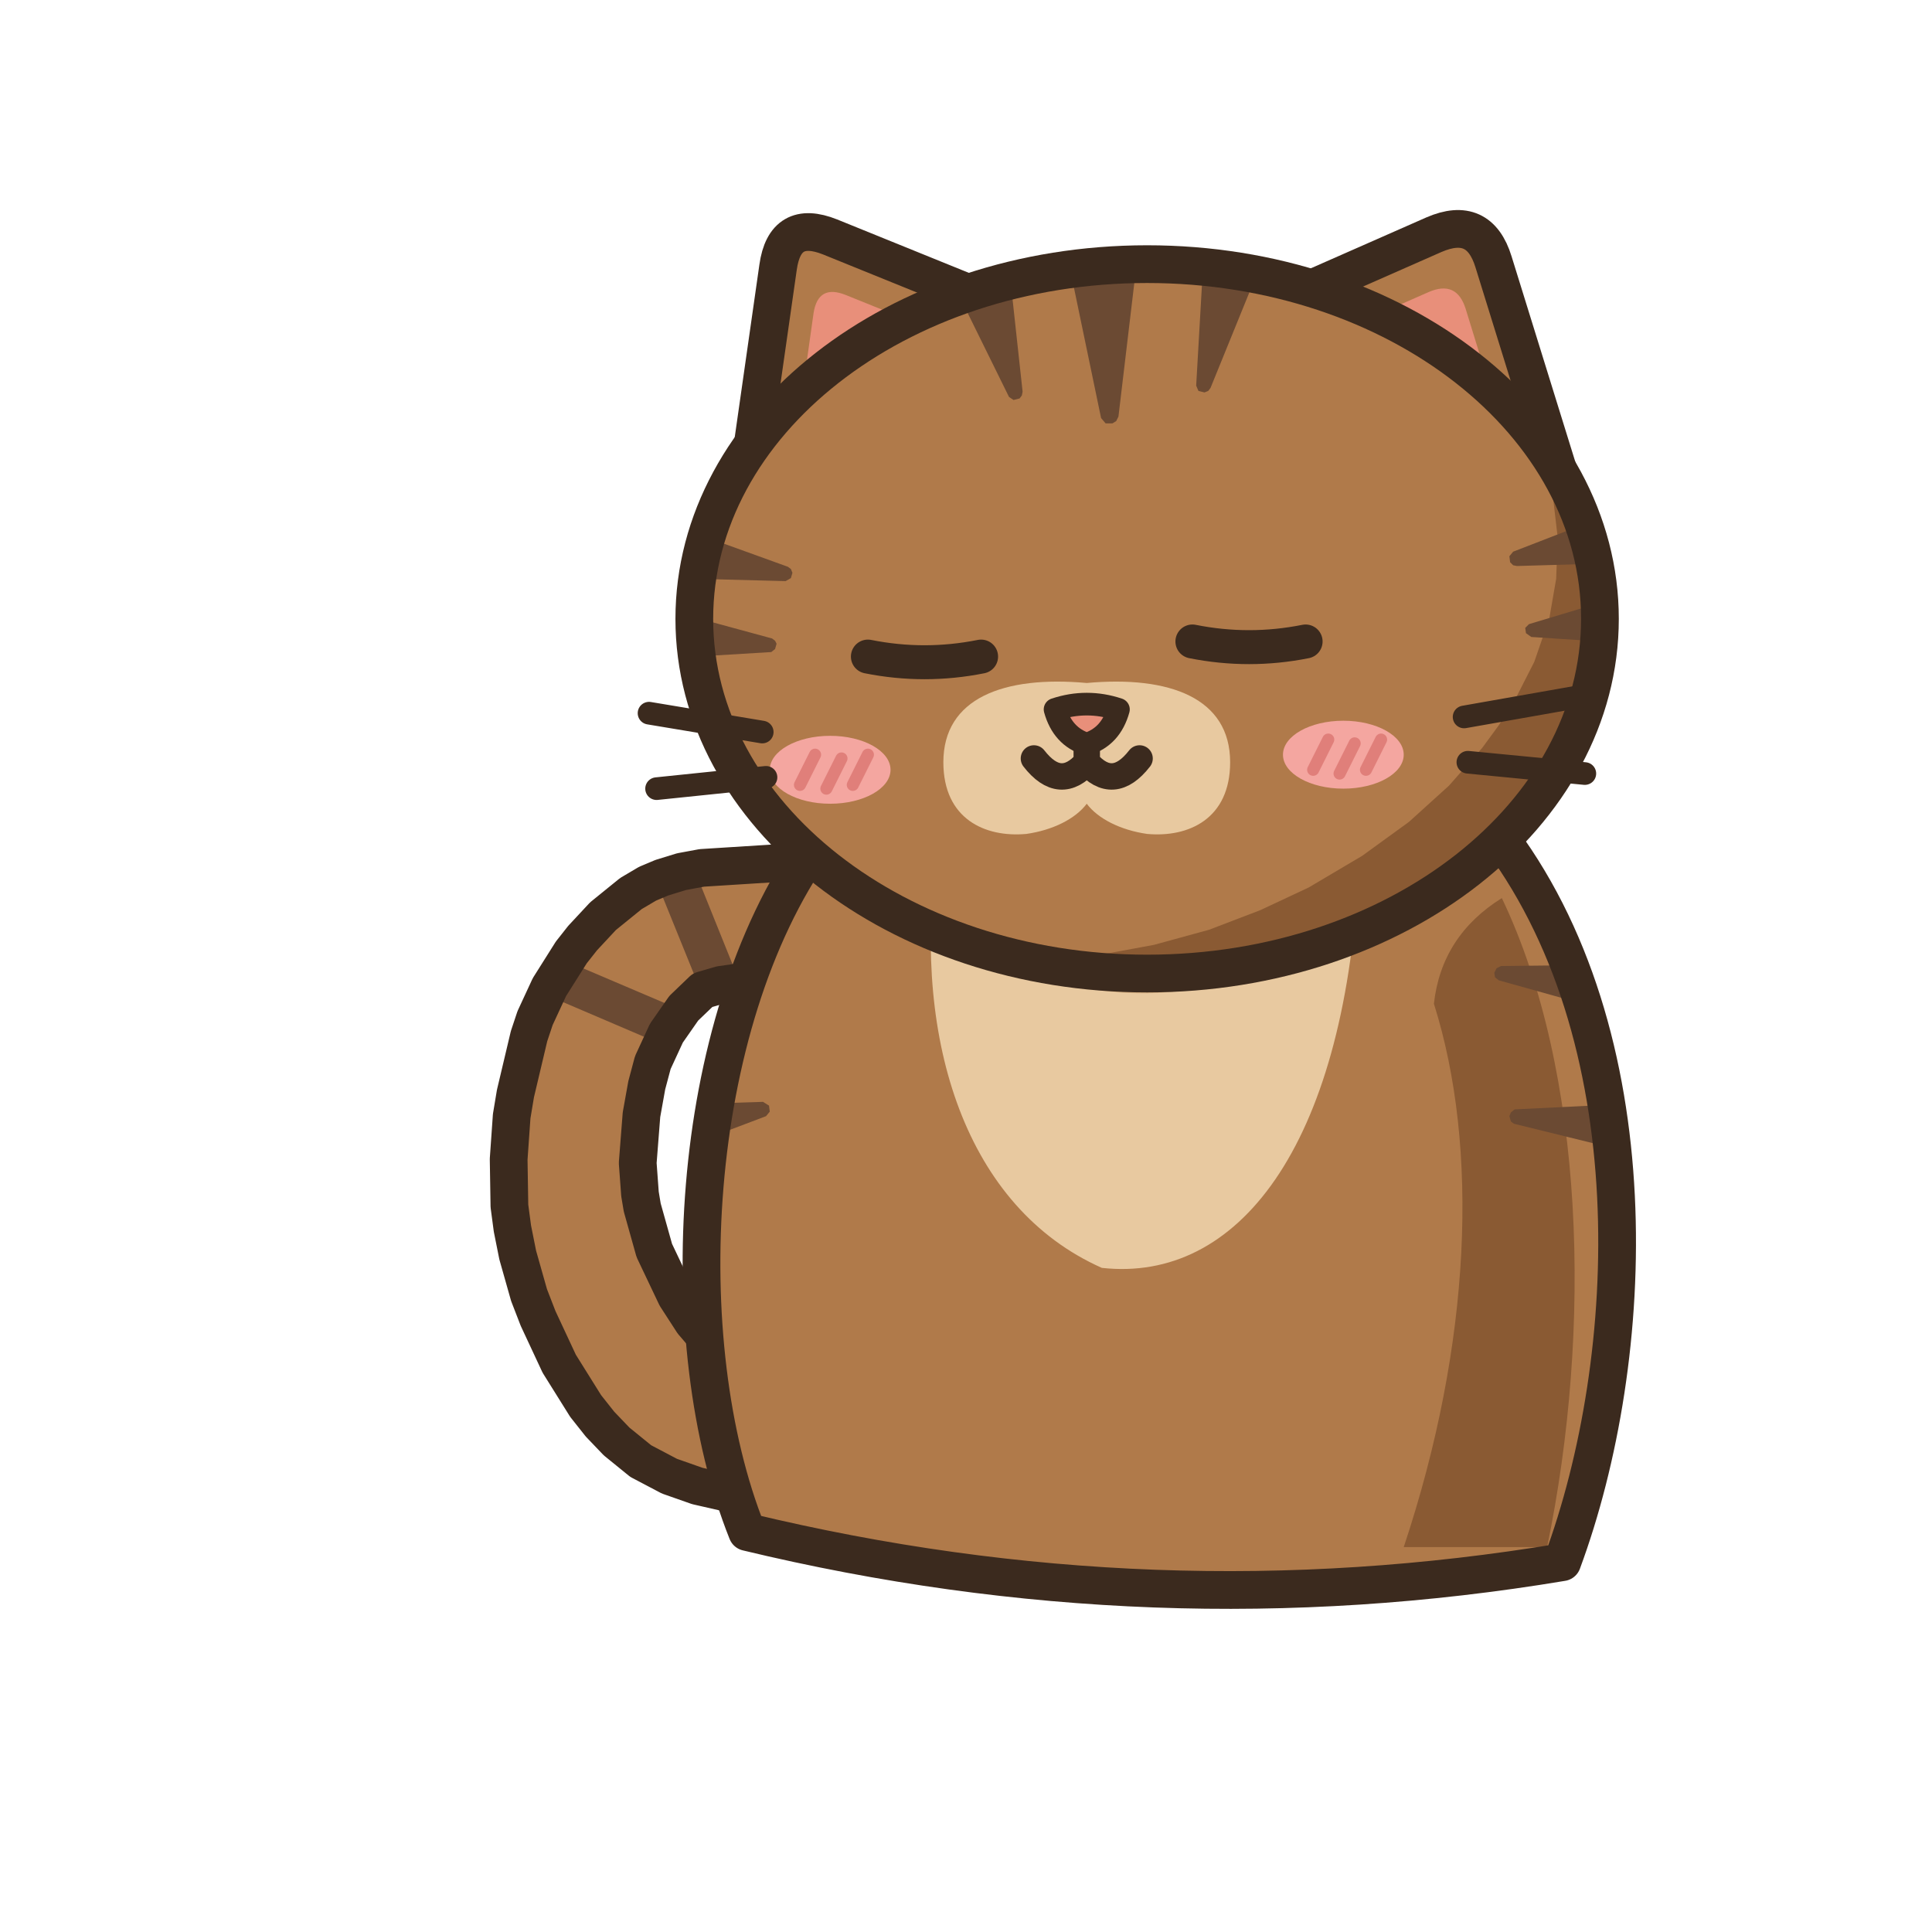
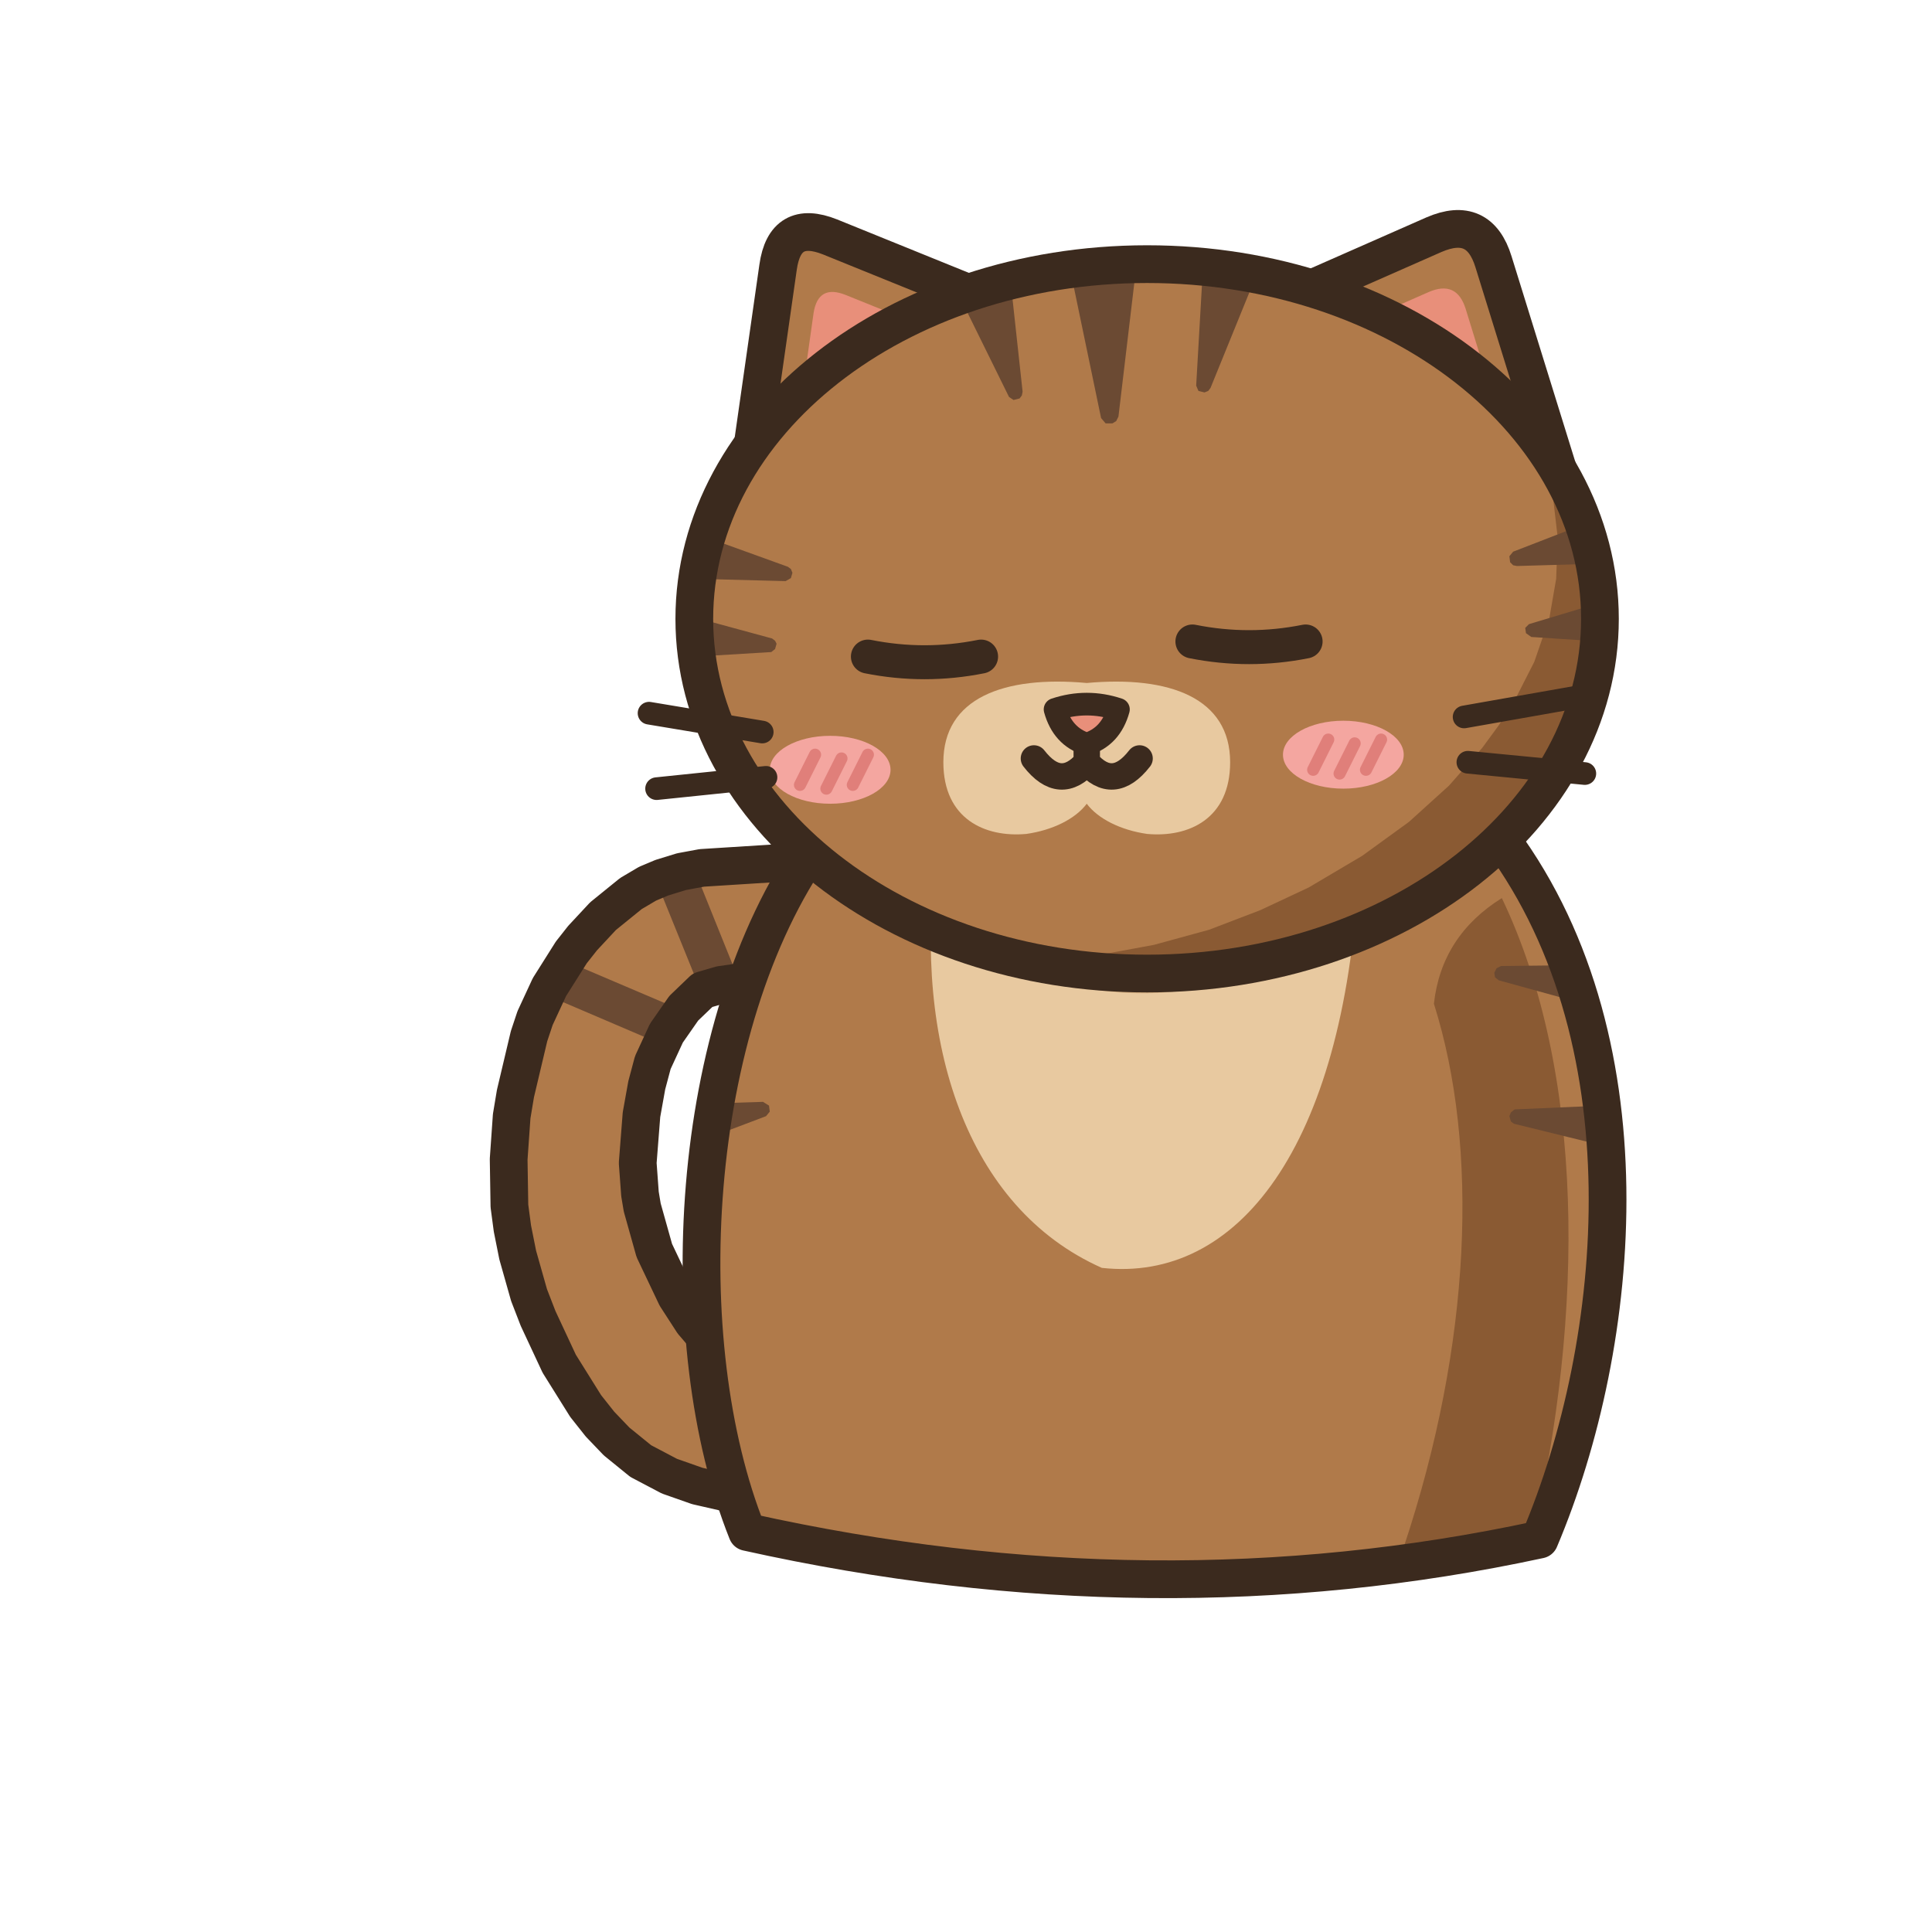
<svg xmlns="http://www.w3.org/2000/svg" viewBox="0 0 256 256">
  <path d="M72.8 130.8 L70.9 134.9 L70.1 137.3 L68.3 144.9 L67.8 147.9 L67.4 153.6 L67.5 159.8 L67.9 162.8 L68.6 166.3 L70.1 171.6 L71.3 174.7 L74.1 180.7 L77.6 186.3 L79.5 188.7 L81.7 191 L84.9 193.6 L88.7 195.6 L92.4 196.9 L95.9 197.7 L99.5 198.3 L116 199.5 L117.9 199.3 L119.1 199 L120.2 198.5 L121.8 197.5 L123.1 196.3 L124.5 194.2 L125.2 192.5 L125.5 190.6 L125.4 188.8 L125 186.9 L124.2 185.2 L122.7 183.3 L121.3 182.1 L120.2 181.5 L117.9 180.7 L115 180.4 L107.2 180.2 L101.7 179.9 L97.1 179.1 L94.8 178.2 L93 176.6 L91.8 175.2 L89.6 171.8 L86.7 165.7 L85.1 160 L84.8 158.2 L84.5 154.1 L85 147.7 L85.7 143.8 L86.5 140.8 L88.3 136.9 L90.6 133.6 L93.1 131.2 L95.5 130.5 L104 129.3 L105.8 128.6 L107.4 127.4 L108.3 126.2 L109 124.9 L109.6 122.5 L109.3 120 L108.8 118.6 L108 117.4 L107 116.3 L105.4 115.2 L104 114.7 L102.5 114.4 L93 115 L90.3 115.5 L87.7 116.3 L85.8 117.1 L83.6 118.4 L79.9 121.4 L77.2 124.3 L75.7 126.2Z" fill="#B07A4A" />
  <path d="M92 115.2 L88.7 115.9 L86.9 116.6 L92.9 131.4 L94.4 130.7 L98 130.1ZM74.9 127.3 L72.3 131.8 L87.5 138.3 L89 135.7 L90.4 133.9Z" fill="#6B4A33" />
  <path d="M72.8 130.8 L70.9 134.9 L70.1 137.3 L68.3 144.9 L67.8 147.9 L67.4 153.6 L67.5 159.8 L67.9 162.8 L68.6 166.3 L70.1 171.6 L71.3 174.7 L74.1 180.7 L77.6 186.3 L79.5 188.7 L81.7 191 L84.9 193.6 L88.7 195.6 L92.4 196.9 L95.9 197.7 L99.5 198.3 L116 199.5 L117.9 199.3 L119.1 199 L120.2 198.5 L121.8 197.5 L123.1 196.3 L124.5 194.2 L125.2 192.5 L125.5 190.6 L125.4 188.8 L125 186.9 L124.2 185.2 L122.7 183.3 L121.3 182.1 L120.2 181.5 L117.9 180.7 L115 180.4 L107.2 180.2 L101.7 179.9 L97.1 179.1 L94.8 178.2 L93 176.6 L91.8 175.2 L89.6 171.8 L86.7 165.7 L85.1 160 L84.8 158.2 L84.5 154.1 L85 147.7 L85.7 143.8 L86.5 140.8 L88.3 136.9 L90.6 133.6 L93.1 131.2 L95.5 130.5 L104 129.3 L105.8 128.6 L107.4 127.4 L108.3 126.2 L109 124.9 L109.6 122.5 L109.3 120 L108.8 118.6 L108 117.4 L107 116.3 L105.4 115.2 L104 114.7 L102.5 114.4 L93 115 L90.3 115.5 L87.7 116.3 L85.8 117.1 L83.6 118.4 L79.9 121.4 L77.2 124.3 L75.7 126.2Z" fill="none" stroke="#3B2A1E" stroke-width="5" stroke-linecap="round" stroke-linejoin="round" />
-   <path d="M113 105 L108 112 C91 136 89 178 99 203 Q153 216 207 207 C217 180 219 137 198 110 L192 102Z" fill="#B07A4A" />
+   <path d="M113 105 L108 112 C91 136 89 178 99 203 Q153 215 204 204 C215 178 219 137 198 110 L192 102Z" fill="#B07A4A" />
  <path d="M124 114 C121 138 128 160 146 168 C164 170 178 152 180 116Z" fill="#E8C9A0" />
  <path d="M126 120 C134 133 160 137 178 122 L178 116 L126 116Z" fill="#D4AE80" />
-   <path d="M199 119 C210 142 211 176 205 205 L186 205 C195 178 196 152 190 133 Q191 124 199 119Z" fill="#8A5A33" />
-   <path d="M198.9 128 L198.3 128.3 L198 128.9 L198.1 129.5 L198.6 129.9 L209.7 133 L208 127.9ZM94.1 150.7 L101.5 147.9 L102 147.3 L101.9 146.5 L101.1 146 L94.8 146.2ZM200.7 147 L200.2 147.4 L200 147.9 L200.2 148.6 L200.6 148.9 L213.6 152.1 L212.9 146.4Z" fill="#6B4A33" />
-   <path d="M113 105 L108 112 C91 136 89 178 99 203 Q153 216 207 207 C217 180 219 137 198 110 L192 102Z" fill="none" stroke="#3B2A1E" stroke-width="5" stroke-linecap="round" stroke-linejoin="round" />
+   <path d="M199 119 C210 142 210 174 203 204 L186 205 C195 178 196 152 190 133 Q191 124 199 119Z" fill="#8A5A33" />
+   <path d="M198.9 128 L198.3 128.3 L198 128.9 L198.1 129.5 L198.6 129.9 L209.5 132.9 L207.8 127.9ZM94.1 150.7 L101.5 147.9 L102 147.3 L101.9 146.5 L101.1 146 L94.8 146.2ZM200.7 147 L200.2 147.4 L200 147.9 L200.2 148.6 L200.6 148.9 L212.8 151.9 L212.2 146.5Z" fill="#6B4A33" />
+   <path d="M113 105 L108 112 C91 136 89 178 99 203 Q153 215 204 204 C215 178 219 137 198 110 L192 102Z" fill="none" stroke="#3B2A1E" stroke-width="5" stroke-linecap="round" stroke-linejoin="round" />
  <path d="M100.8 63.1 Q99 64 99.3 62L103.1 35.4 Q104 29 110 31.4L139.1 43.2 Q141 44 139.2 44.9Z" fill="#B07A4A" stroke="#3B2A1E" stroke-width="5" stroke-linejoin="round" stroke-linecap="round" />
  <path d="M106.9 56.5 Q105.6 57.2 105.8 55.7L107.8 41.5 Q108.4 37.6 112.1 39.1L127.7 45.4 Q129.1 46 127.7 46.6Z" fill="#E88F7A" />
  <path d="M164.8 43.9 Q163 43 164.8 42.2L190 31.1 Q196 28.5 197.9 34.7L206.4 62.1 Q207 64 205.2 63.1Z" fill="#B07A4A" stroke="#3B2A1E" stroke-width="5" stroke-linejoin="round" stroke-linecap="round" />
  <path d="M175.9 45.8 Q174.5 45.2 175.9 44.6L189.3 38.7 Q193 37.1 194.2 40.9L198.7 55.5 Q199.2 57 197.8 56.3Z" fill="#E88F7A" />
  <path d="M92 82 A60 47 0 1 1 212 82 A60 47 0 1 1 92 82Z" fill="#B07A4A" />
  <path d="M204.1 58.8 L205.7 65.2 L206.4 71.2 L206.2 76.7 L205.3 81.9 L203.3 87.7 L200.6 93 L198.6 96.1 L196.4 99.1 L192 104.1 L186.7 108.9 L180.5 113.4 L173.4 117.6 L167 120.6 L160.2 123.2 L152.9 125.2 L145.3 126.6 L137.3 127.6 L141.7 128.3 L146.1 128.8 L150.5 129 L154.9 128.9 L159.3 128.6 L163.7 128.1 L168 127.3 L172.2 126.3 L176.3 125 L180.3 123.5 L184.1 121.7 L187.7 119.8 L191.2 117.6 L194.4 115.2 L197.4 112.7 L200.2 110 L202.7 107.1 L204.9 104.2 L206.9 101 L208.5 97.8 L209.8 94.5 L210.8 91.2 L211.5 87.8 L211.9 84.3 L212 80.8 L211.7 77.4 L211.1 74 L210.2 70.6 L209 67.3 L207.4 64Z" fill="#8A5A33" />
  <path d="M159.4 35.4 L158.5 51.1 L158.8 51.8 L159.6 52 L160.1 51.8 L160.4 51.4 L166.5 36.4ZM141.8 35.7 L145.9 55.4 L146.5 56.1 L147.4 56.1 L147.9 55.8 L148.2 55.2 L150.6 35 L146.1 35.2ZM127.1 39.2 L133.7 52.6 L134.3 53 L135.1 52.8 L135.4 52.4 L135.5 51.9 L133.9 37.2ZM209.8 69.5 L200.5 73.1 L200 73.7 L200.1 74.5 L200.5 74.9 L201 75 L211.3 74.7ZM92.4 76.7 L104.1 77 L104.8 76.6 L105 75.9 L104.8 75.4 L104.4 75.1 L93.6 71.2ZM211.9 79.9 L202.6 82.7 L202.1 83.2 L202.2 83.9 L202.9 84.4 L211.9 85ZM92.3 87 L102.2 86.4 L102.7 86 L102.9 85.3 L102.7 84.9 L102.3 84.6 L92 81.8Z" fill="#6B4A33" />
  <path d="M125 101 C125 92.5 133 89.5 144 90.5 C155 89.5 163 92.5 163 101 C163 108.5 157.5 111 152 110.5 C148.5 110 145.5 108.5 144 106.5 C142.5 108.5 139.5 110 136 110.5 C130.5 111 125 108.5 125 101Z" fill="#E8C9A0" />
  <path d="M92 82 A60 47 0 1 1 212 82 A60 47 0 1 1 92 82Z" fill="none" stroke="#3B2A1E" stroke-width="5" stroke-linecap="round" stroke-linejoin="round" />
  <ellipse cx="110" cy="102" rx="8" ry="4.5" fill="#F4A6A0" />
  <ellipse cx="178" cy="100" rx="8" ry="4.5" fill="#F4A6A0" />
  <path d="M106 104 L108 100 M109.5 104.5 L111.5 100.5 M113 104 L115 100 M174 102 L176 98 M177.5 102.5 L179.5 98.5 M181 102 L183 98" fill="none" stroke="#E07F7A" stroke-width="1.6" stroke-linecap="round" stroke-linejoin="round" />
  <path d="M101 97 L86 94.5 M101.5 103 L87 104.5 M194 95 L211 92 M194.5 101 L210 102.5" fill="none" stroke="#3B2A1E" stroke-width="3" stroke-linecap="round" stroke-linejoin="round" />
  <path d="M115 87 Q122.5 88.5 130 87 M158 85 Q165.5 86.5 173 85" fill="none" stroke="#3B2A1E" stroke-width="4.5" stroke-linecap="round" stroke-linejoin="round" />
  <path d="M144 98.6 L144 101 M137 100.5 Q140.5 105 144 101 Q147.5 105 151 100.5" fill="none" stroke="#3B2A1E" stroke-width="3.5" stroke-linecap="round" stroke-linejoin="round" />
  <path d="M139.8 94 Q144 92.6 148.2 94 Q147.2 97.6 144 98.6 Q140.8 97.6 139.8 94Z" fill="#E88F7A" stroke="#3B2A1E" stroke-width="3" stroke-linejoin="round" />
</svg>
